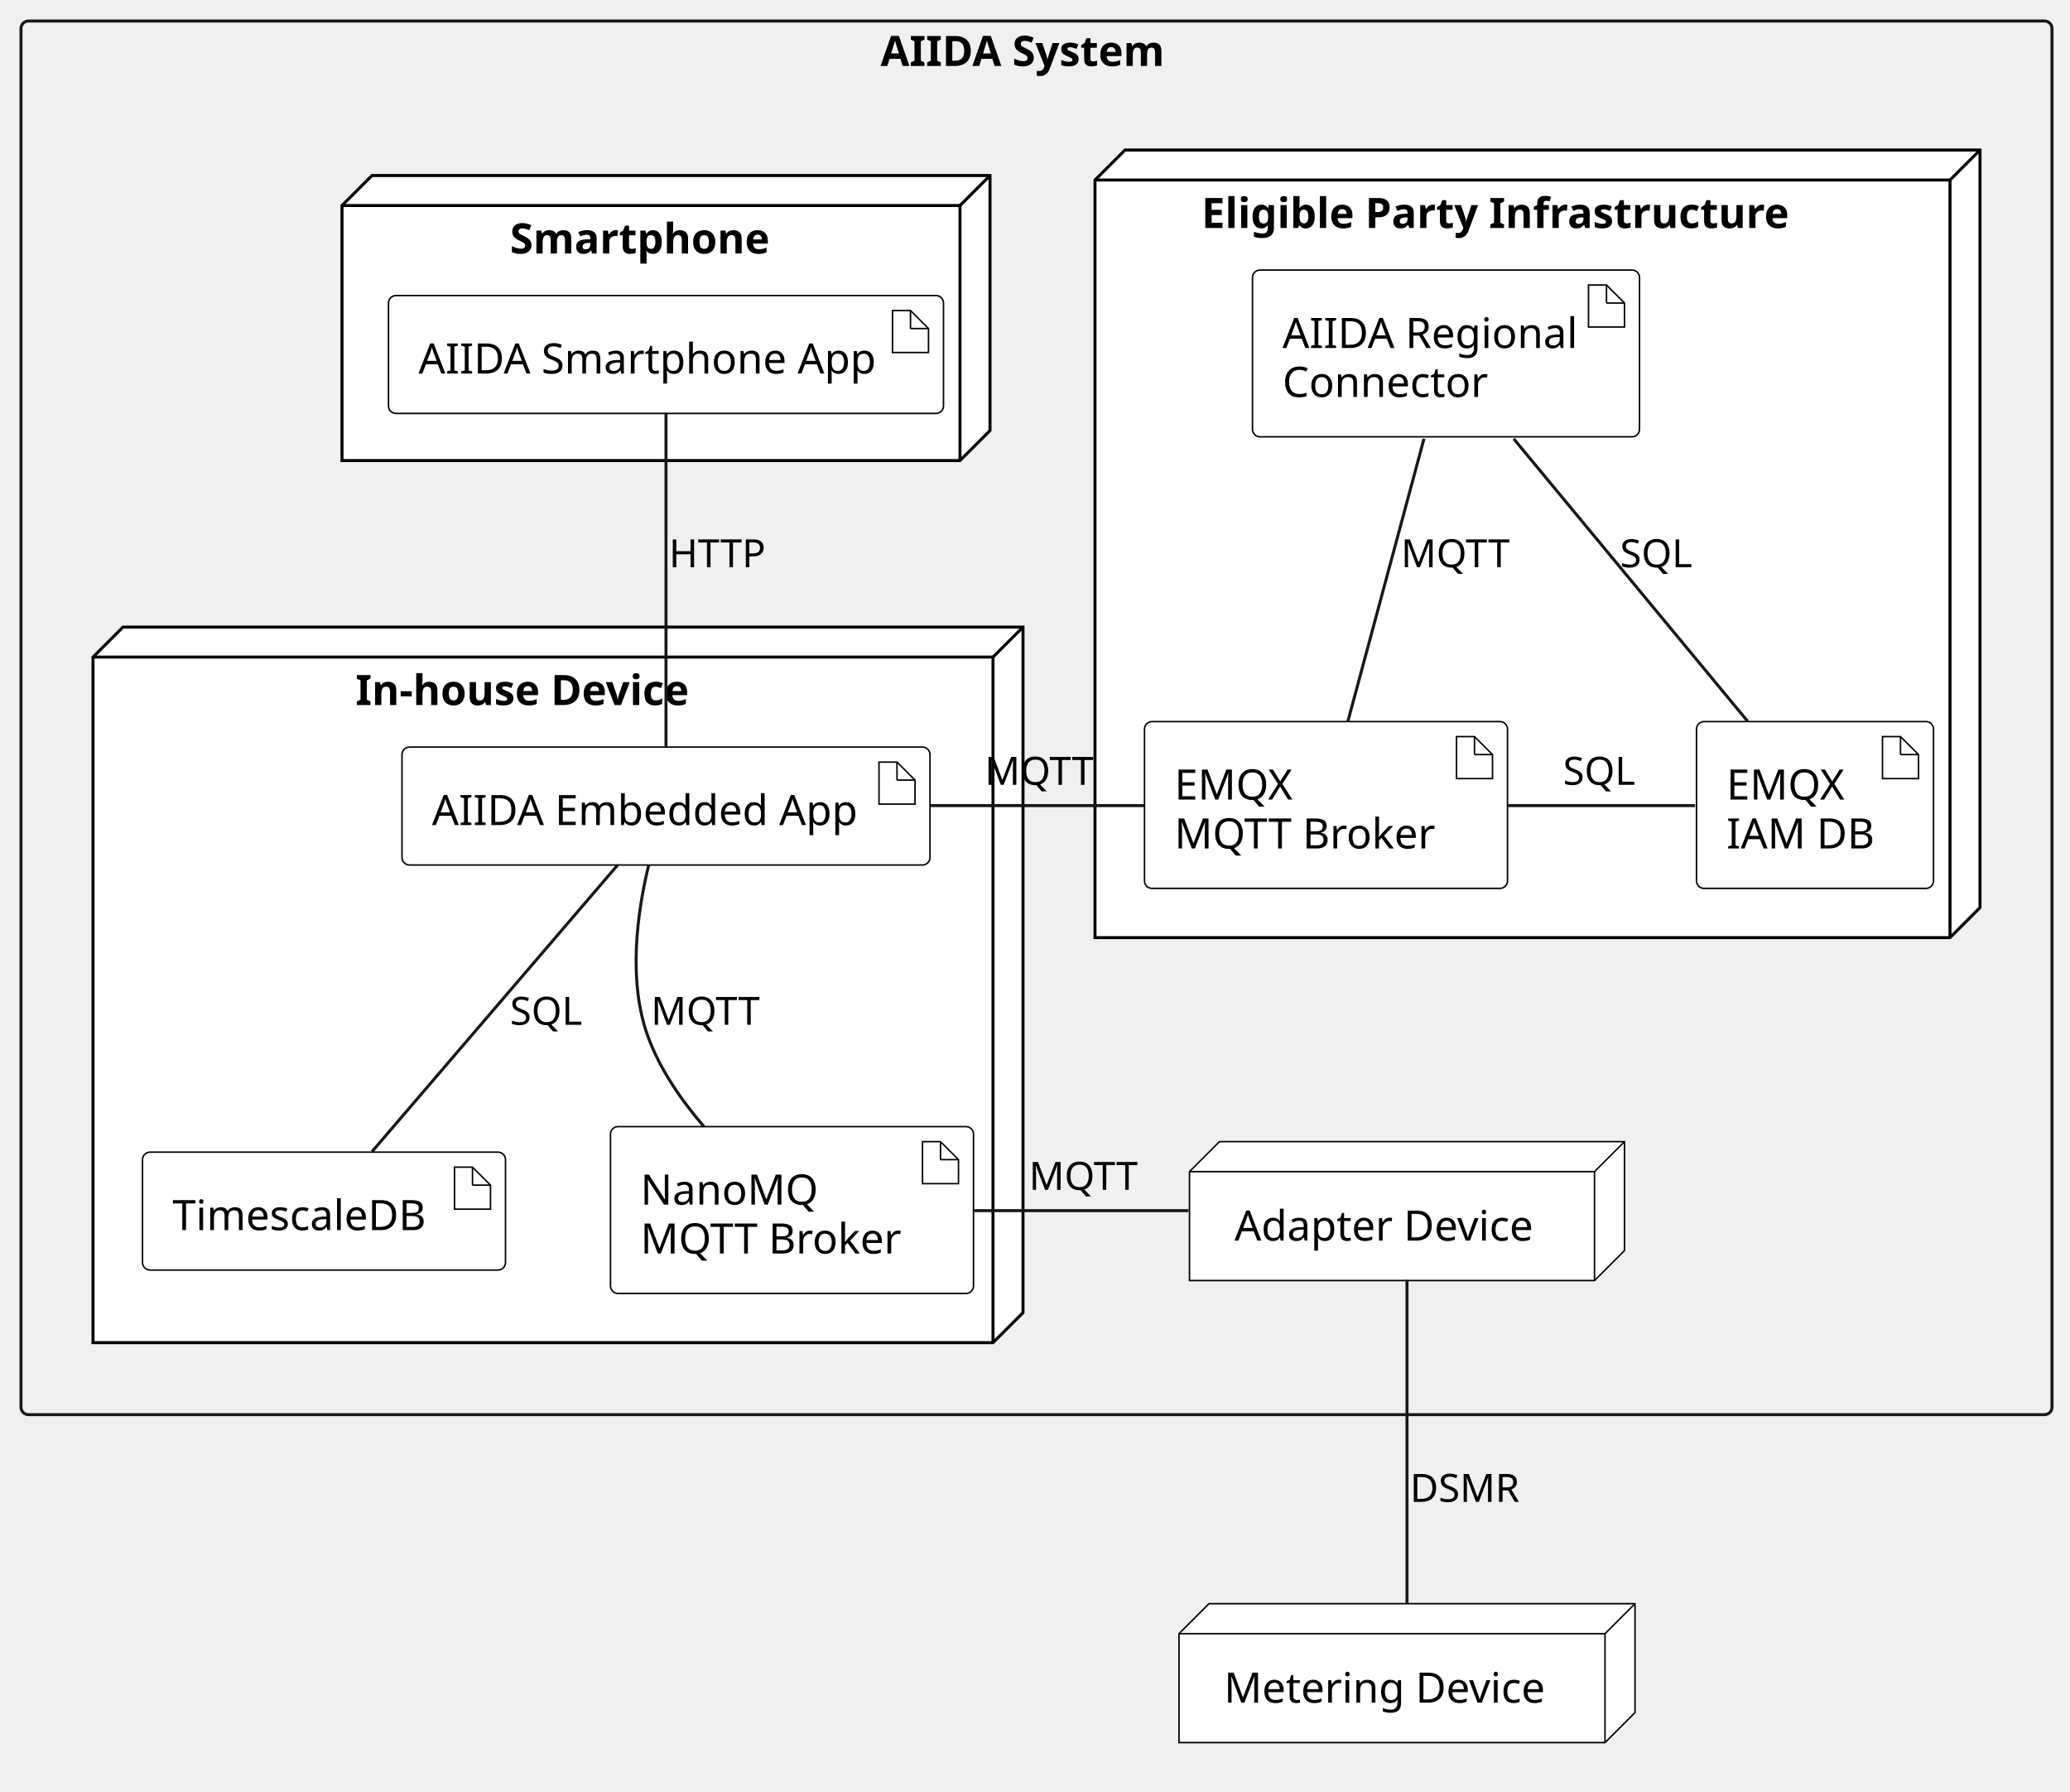
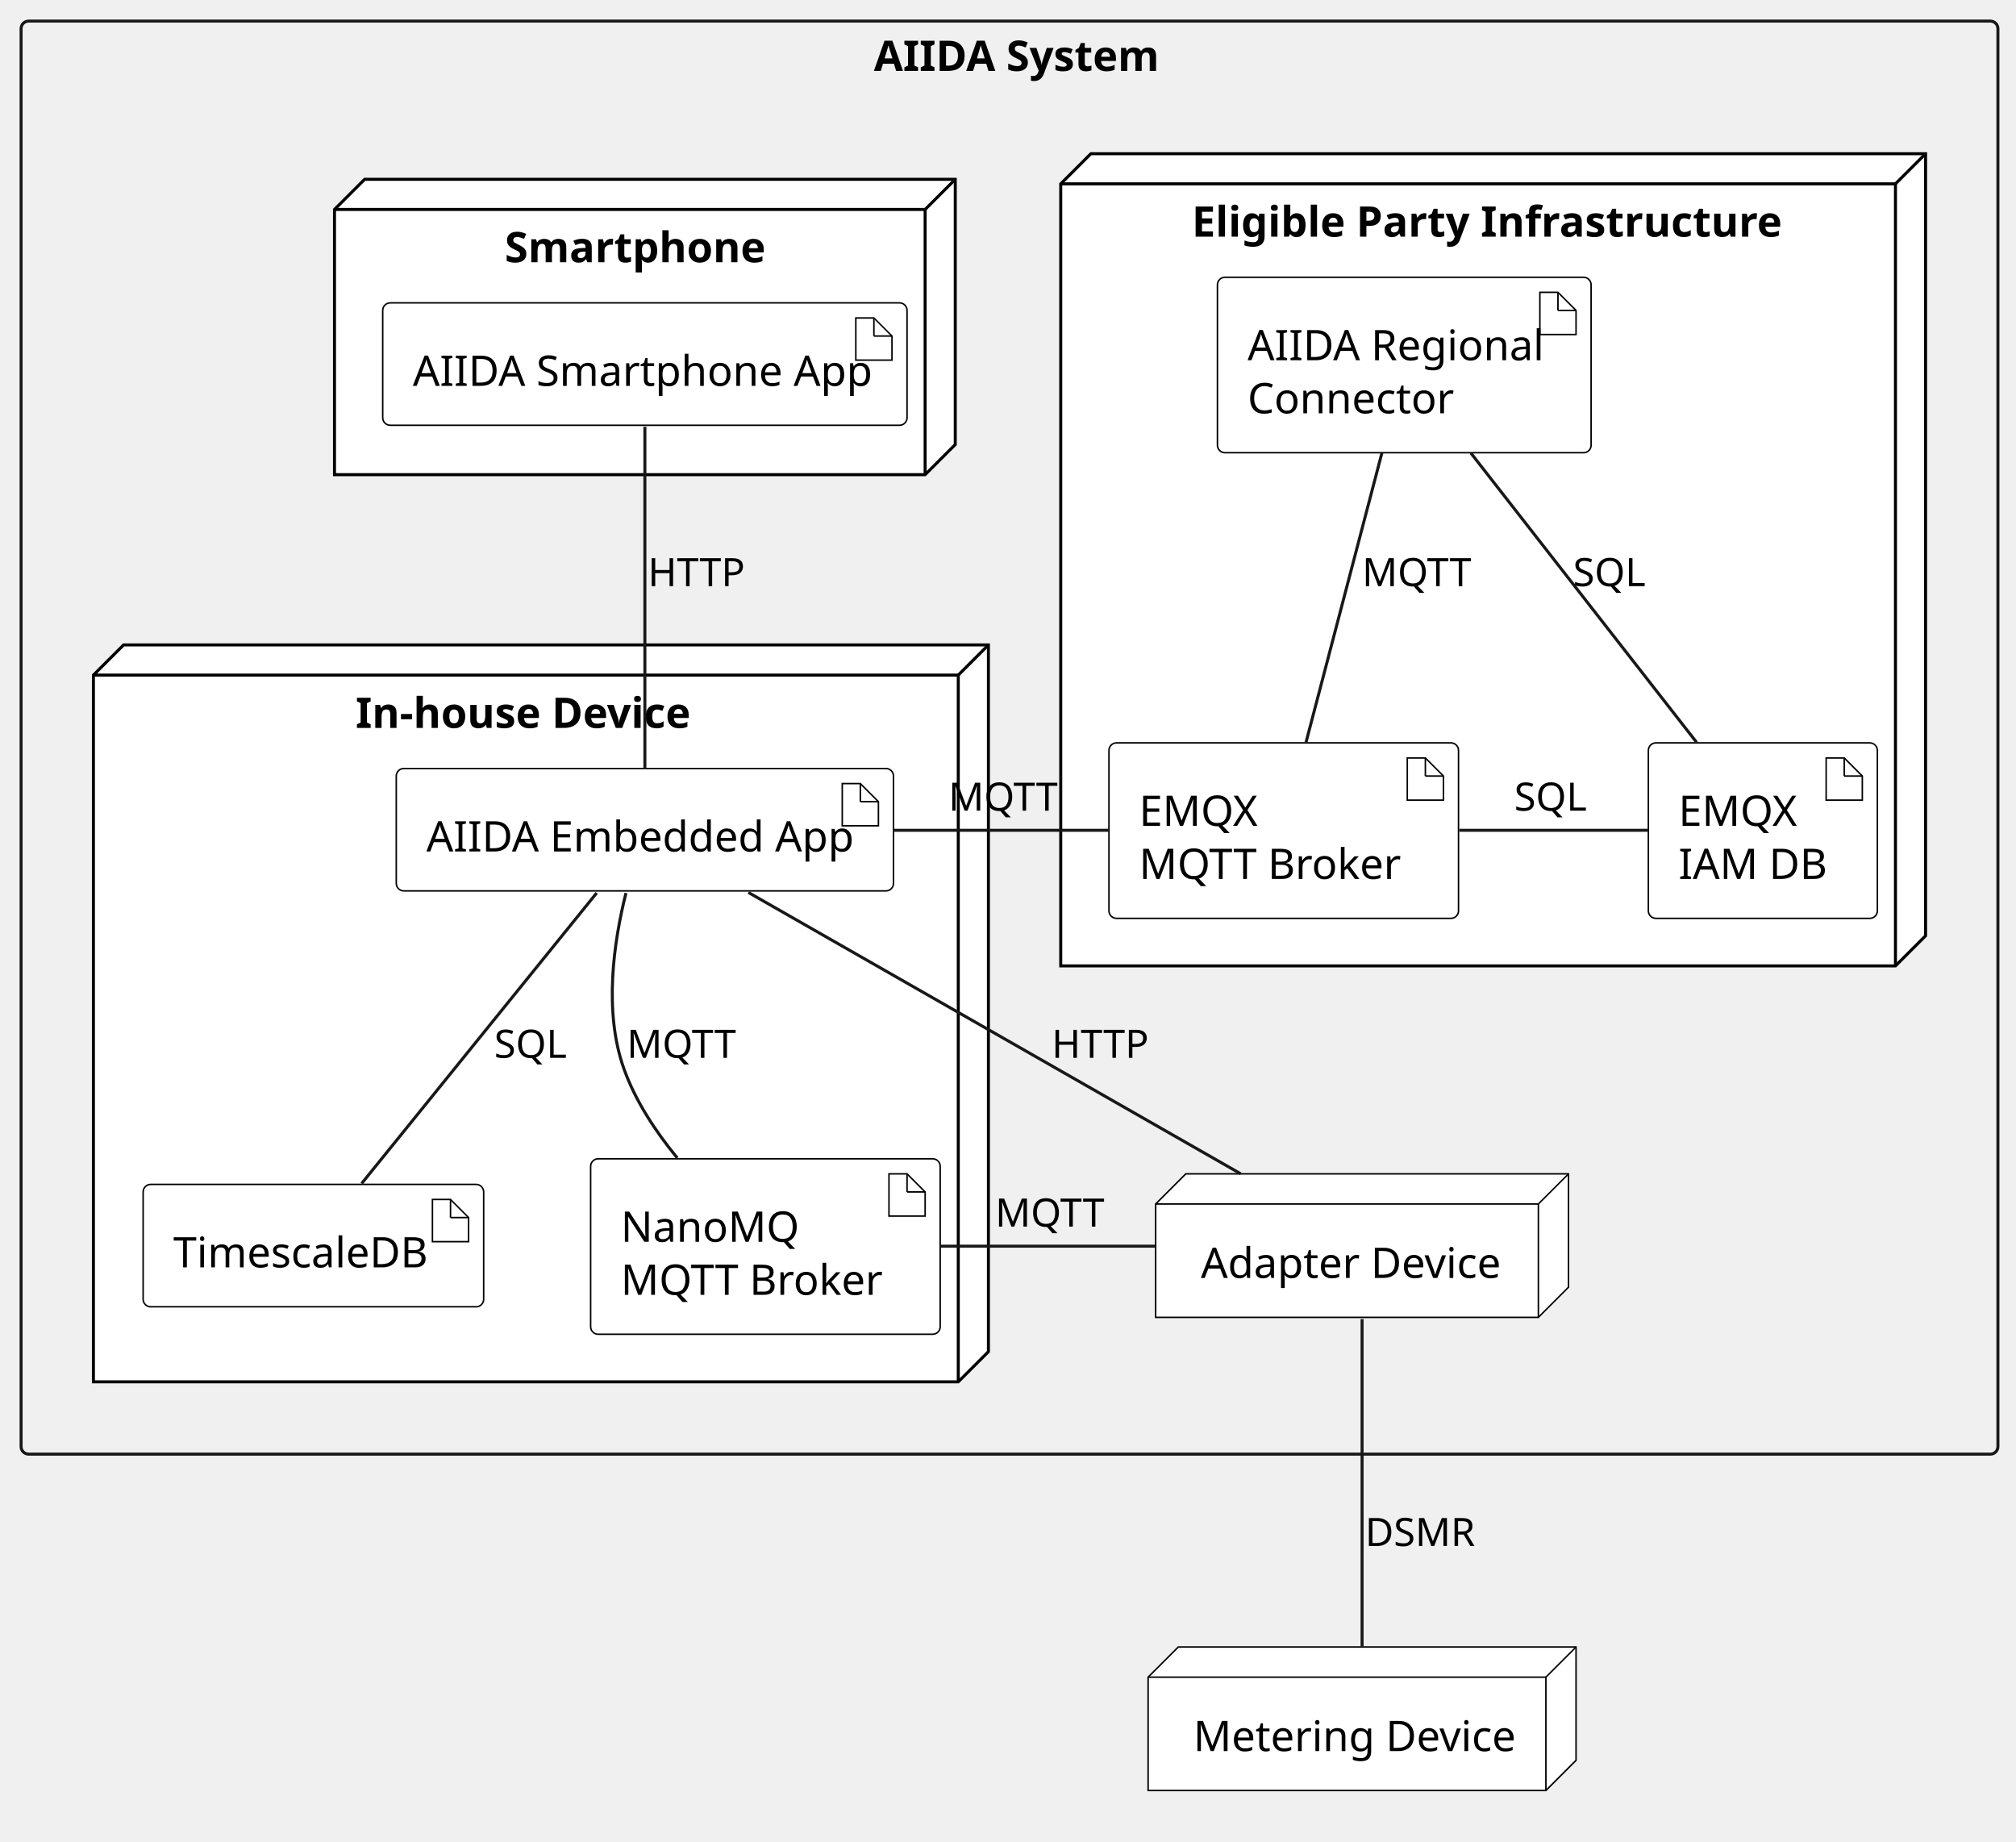
- <svg xmlns="http://www.w3.org/2000/svg" contentStyleType="text/css" height="597px" preserveAspectRatio="none" style="width:690px;height:597px;background:#FFFFFF;" version="1.1" viewBox="0 0 690 597" width="690px" zoomAndPan="magnify">
+ <svg xmlns="http://www.w3.org/2000/svg" contentStyleType="text/css" height="611px" preserveAspectRatio="none" style="width:669px;height:611px;background:#FFFFFF;" version="1.1" viewBox="0 0 669 611" width="669px" zoomAndPan="magnify">
  <defs />
  <g>
    <g id="cluster_AIIDA System">
-       <rect fill="none" height="464.5" rx="2.5" ry="2.5" style="stroke:#181818;stroke-width:1.0;" width="677" x="7" y="7" />
-       <text fill="#000000" font-family="sans-serif" font-size="14" font-weight="bold" lengthAdjust="spacing" textLength="104" x="293.5" y="21.995">AIIDA System</text>
+       <rect fill="none" height="475.5" rx="2.5" ry="2.5" style="stroke:#181818;stroke-width:1.0;" width="656" x="7" y="7" />
+       <text fill="#000000" font-family="sans-serif" font-size="14" font-weight="bold" lengthAdjust="spacing" textLength="90" x="290" y="23.533">AIIDA System</text>
    </g>
    <g id="cluster_epInfra">
-       <polygon fill="#FFFFFF" points="365,60,375,50,660,50,660,302.5,650,312.5,365,312.5,365,60" style="stroke:#000000;stroke-width:1.0;" />
-       <line style="stroke:#000000;stroke-width:1.0;" x1="650" x2="660" y1="60" y2="50" />
-       <line style="stroke:#000000;stroke-width:1.0;" x1="365" x2="650" y1="60" y2="60" />
-       <line style="stroke:#000000;stroke-width:1.0;" x1="650" x2="650" y1="60" y2="312.5" />
-       <text fill="#000000" font-family="sans-serif" font-size="14" font-weight="bold" lengthAdjust="spacing" textLength="216" x="400.5" y="75.995">Eligible Party Infrastructure</text>
+       <polygon fill="#FFFFFF" points="352,61,362,51,639,51,639,310.5,629,320.5,352,320.5,352,61" style="stroke:#000000;stroke-width:1.0;" />
+       <line style="stroke:#000000;stroke-width:1.0;" x1="629" x2="639" y1="61" y2="51" />
+       <line style="stroke:#000000;stroke-width:1.0;" x1="352" x2="629" y1="61" y2="61" />
+       <line style="stroke:#000000;stroke-width:1.0;" x1="629" x2="629" y1="61" y2="320.5" />
+       <text fill="#000000" font-family="sans-serif" font-size="14" font-weight="bold" lengthAdjust="spacing" textLength="192" x="395.5" y="78.533">Eligible Party Infrastructure</text>
    </g>
    <g id="cluster_smartphone">
-       <polygon fill="#FFFFFF" points="114,68.5,124,58.5,330,58.5,330,143.5,320,153.5,114,153.5,114,68.5" style="stroke:#000000;stroke-width:1.0;" />
-       <line style="stroke:#000000;stroke-width:1.0;" x1="320" x2="330" y1="68.5" y2="58.5" />
-       <line style="stroke:#000000;stroke-width:1.0;" x1="114" x2="320" y1="68.5" y2="68.5" />
-       <line style="stroke:#000000;stroke-width:1.0;" x1="320" x2="320" y1="68.5" y2="153.5" />
-       <text fill="#000000" font-family="sans-serif" font-size="14" font-weight="bold" lengthAdjust="spacing" textLength="96" x="170" y="84.495">Smartphone</text>
+       <polygon fill="#FFFFFF" points="111,69.5,121,59.5,317,59.5,317,147.5,307,157.5,111,157.5,111,69.5" style="stroke:#000000;stroke-width:1.0;" />
+       <line style="stroke:#000000;stroke-width:1.0;" x1="307" x2="317" y1="69.5" y2="59.5" />
+       <line style="stroke:#000000;stroke-width:1.0;" x1="111" x2="307" y1="69.5" y2="69.5" />
+       <line style="stroke:#000000;stroke-width:1.0;" x1="307" x2="307" y1="69.5" y2="157.5" />
+       <text fill="#000000" font-family="sans-serif" font-size="14" font-weight="bold" lengthAdjust="spacing" textLength="85" x="167.5" y="87.033">Smartphone</text>
    </g>
    <g id="cluster_aiida">
-       <polygon fill="#FFFFFF" points="31,219,41,209,341,209,341,437.5,331,447.5,31,447.5,31,219" style="stroke:#000000;stroke-width:1.0;" />
-       <line style="stroke:#000000;stroke-width:1.0;" x1="331" x2="341" y1="219" y2="209" />
-       <line style="stroke:#000000;stroke-width:1.0;" x1="31" x2="331" y1="219" y2="219" />
-       <line style="stroke:#000000;stroke-width:1.0;" x1="331" x2="331" y1="219" y2="447.5" />
-       <text fill="#000000" font-family="sans-serif" font-size="14" font-weight="bold" lengthAdjust="spacing" textLength="127" x="118.5" y="234.995">In-house Device</text>
+       <polygon fill="#FFFFFF" points="31,224,41,214,328,214,328,448.5,318,458.5,31,458.5,31,224" style="stroke:#000000;stroke-width:1.0;" />
+       <line style="stroke:#000000;stroke-width:1.0;" x1="318" x2="328" y1="224" y2="214" />
+       <line style="stroke:#000000;stroke-width:1.0;" x1="31" x2="318" y1="224" y2="224" />
+       <line style="stroke:#000000;stroke-width:1.0;" x1="318" x2="318" y1="224" y2="458.5" />
+       <text fill="#000000" font-family="sans-serif" font-size="14" font-weight="bold" lengthAdjust="spacing" textLength="115" x="118" y="241.533">In-house Device</text>
    </g>
    <g id="elem_adapterDevice">
-       <polygon fill="#FFFFFF" points="396.5,390.5,406.5,380.5,541.5,380.5,541.5,416.797,531.5,426.797,396.5,426.797,396.5,390.5" style="stroke:#000000;stroke-width:0.5;" />
-       <line style="stroke:#000000;stroke-width:0.5;" x1="531.5" x2="541.5" y1="390.5" y2="380.5" />
-       <line style="stroke:#000000;stroke-width:0.5;" x1="396.5" x2="531.5" y1="390.5" y2="390.5" />
-       <line style="stroke:#000000;stroke-width:0.5;" x1="531.5" x2="531.5" y1="390.5" y2="426.797" />
-       <text fill="#000000" font-family="sans-serif" font-size="14" lengthAdjust="spacing" textLength="105" x="411.5" y="413.495">Adapter Device</text>
+       <polygon fill="#FFFFFF" points="383.5,399.5,393.5,389.5,520.5,389.5,520.5,427.109,510.5,437.109,383.5,437.109,383.5,399.5" style="stroke:#000000;stroke-width:0.5;" />
+       <line style="stroke:#000000;stroke-width:0.5;" x1="510.5" x2="520.5" y1="399.5" y2="389.5" />
+       <line style="stroke:#000000;stroke-width:0.5;" x1="383.5" x2="510.5" y1="399.5" y2="399.5" />
+       <line style="stroke:#000000;stroke-width:0.5;" x1="510.5" x2="510.5" y1="399.5" y2="437.109" />
+       <text fill="#000000" font-family="sans-serif" font-size="14" lengthAdjust="spacing" textLength="97" x="398.5" y="424.033">Adapter Device</text>
    </g>
    <g id="elem_regcon">
-       <rect fill="none" height="55.594" rx="2.5" ry="2.5" style="stroke:#000000;stroke-width:0.5;" width="129" x="417.5" y="90" />
-       <polygon fill="none" points="529.5,95,529.5,109,541.5,109,541.5,101,535.5,95,529.5,95" style="stroke:#000000;stroke-width:0.5;" />
-       <line style="stroke:#000000;stroke-width:0.5;" x1="535.5" x2="535.5" y1="95" y2="101" />
-       <line style="stroke:#000000;stroke-width:0.5;" x1="541.5" x2="535.5" y1="101" y2="101" />
-       <text fill="#000000" font-family="sans-serif" font-size="14" lengthAdjust="spacing" textLength="99" x="427.5" y="115.995">AIIDA Regional</text>
-       <text fill="#000000" font-family="sans-serif" font-size="14" lengthAdjust="spacing" textLength="73" x="427.5" y="132.292">Connector</text>
+       <rect fill="none" height="58.219" rx="2.5" ry="2.5" style="stroke:#000000;stroke-width:0.5;" width="124" x="404" y="92" />
+       <polygon fill="none" points="511,97,511,111,523,111,523,103,517,97,511,97" style="stroke:#000000;stroke-width:0.5;" />
+       <line style="stroke:#000000;stroke-width:0.5;" x1="517" x2="517" y1="97" y2="103" />
+       <line style="stroke:#000000;stroke-width:0.5;" x1="523" x2="517" y1="103" y2="103" />
+       <text fill="#000000" font-family="sans-serif" font-size="14" lengthAdjust="spacing" textLength="94" x="414" y="119.533">AIIDA Regional</text>
+       <text fill="#000000" font-family="sans-serif" font-size="14" lengthAdjust="spacing" textLength="66" x="414" y="137.143">Connector</text>
    </g>
    <g id="elem_broker">
-       <rect fill="none" height="55.594" rx="2.5" ry="2.5" style="stroke:#000000;stroke-width:0.5;" width="121" x="381.5" y="240.5" />
-       <polygon fill="none" points="485.5,245.5,485.5,259.5,497.5,259.5,497.5,251.5,491.5,245.5,485.5,245.5" style="stroke:#000000;stroke-width:0.5;" />
-       <line style="stroke:#000000;stroke-width:0.5;" x1="491.5" x2="491.5" y1="245.5" y2="251.5" />
-       <line style="stroke:#000000;stroke-width:0.5;" x1="497.5" x2="491.5" y1="251.5" y2="251.5" />
-       <text fill="#000000" font-family="sans-serif" font-size="14" lengthAdjust="spacing" textLength="41" x="391.5" y="266.495">EMQX</text>
-       <text fill="#000000" font-family="sans-serif" font-size="14" lengthAdjust="spacing" textLength="91" x="391.5" y="282.792">MQTT Broker</text>
+       <rect fill="none" height="58.219" rx="2.5" ry="2.5" style="stroke:#000000;stroke-width:0.5;" width="116" x="368" y="246.5" />
+       <polygon fill="none" points="467,251.5,467,265.5,479,265.5,479,257.5,473,251.5,467,251.5" style="stroke:#000000;stroke-width:0.5;" />
+       <line style="stroke:#000000;stroke-width:0.5;" x1="473" x2="473" y1="251.5" y2="257.5" />
+       <line style="stroke:#000000;stroke-width:0.5;" x1="479" x2="473" y1="257.5" y2="257.5" />
+       <text fill="#000000" font-family="sans-serif" font-size="14" lengthAdjust="spacing" textLength="39" x="378" y="274.033">EMQX</text>
+       <text fill="#000000" font-family="sans-serif" font-size="14" lengthAdjust="spacing" textLength="86" x="378" y="291.643">MQTT Broker</text>
    </g>
    <g id="elem_emqxiam">
-       <rect fill="none" height="55.594" rx="2.5" ry="2.5" style="stroke:#000000;stroke-width:0.5;" width="79" x="565.5" y="240.5" />
-       <polygon fill="none" points="627.5,245.5,627.5,259.5,639.5,259.5,639.5,251.5,633.5,245.5,627.5,245.5" style="stroke:#000000;stroke-width:0.5;" />
-       <line style="stroke:#000000;stroke-width:0.5;" x1="633.5" x2="633.5" y1="245.5" y2="251.5" />
-       <line style="stroke:#000000;stroke-width:0.5;" x1="639.5" x2="633.5" y1="251.5" y2="251.5" />
-       <text fill="#000000" font-family="sans-serif" font-size="14" lengthAdjust="spacing" textLength="41" x="575.5" y="266.495">EMQX</text>
-       <text fill="#000000" font-family="sans-serif" font-size="14" lengthAdjust="spacing" textLength="49" x="575.5" y="282.792">IAM DB</text>
+       <rect fill="none" height="58.219" rx="2.5" ry="2.5" style="stroke:#000000;stroke-width:0.5;" width="76" x="547" y="246.5" />
+       <polygon fill="none" points="606,251.5,606,265.5,618,265.5,618,257.5,612,251.5,606,251.5" style="stroke:#000000;stroke-width:0.5;" />
+       <line style="stroke:#000000;stroke-width:0.5;" x1="612" x2="612" y1="251.5" y2="257.5" />
+       <line style="stroke:#000000;stroke-width:0.5;" x1="618" x2="612" y1="257.5" y2="257.5" />
+       <text fill="#000000" font-family="sans-serif" font-size="14" lengthAdjust="spacing" textLength="39" x="557" y="274.033">EMQX</text>
+       <text fill="#000000" font-family="sans-serif" font-size="14" lengthAdjust="spacing" textLength="46" x="557" y="291.643">IAM DB</text>
    </g>
    <g id="elem_app">
-       <rect fill="none" height="39.297" rx="2.5" ry="2.5" style="stroke:#000000;stroke-width:0.5;" width="185" x="129.5" y="98.5" />
-       <polygon fill="none" points="297.5,103.5,297.5,117.5,309.5,117.5,309.5,109.5,303.5,103.5,297.5,103.5" style="stroke:#000000;stroke-width:0.5;" />
-       <line style="stroke:#000000;stroke-width:0.5;" x1="303.5" x2="303.5" y1="103.5" y2="109.5" />
-       <line style="stroke:#000000;stroke-width:0.5;" x1="309.5" x2="303.5" y1="109.5" y2="109.5" />
-       <text fill="#000000" font-family="sans-serif" font-size="14" lengthAdjust="spacing" textLength="155" x="139.5" y="124.495">AIIDA Smartphone App</text>
+       <rect fill="none" height="40.609" rx="2.5" ry="2.5" style="stroke:#000000;stroke-width:0.5;" width="174" x="127" y="100.5" />
+       <polygon fill="none" points="284,105.5,284,119.5,296,119.5,296,111.5,290,105.5,284,105.5" style="stroke:#000000;stroke-width:0.5;" />
+       <line style="stroke:#000000;stroke-width:0.5;" x1="290" x2="290" y1="105.5" y2="111.5" />
+       <line style="stroke:#000000;stroke-width:0.5;" x1="296" x2="290" y1="111.5" y2="111.5" />
+       <text fill="#000000" font-family="sans-serif" font-size="14" lengthAdjust="spacing" textLength="144" x="137" y="128.033">AIIDA Smartphone App</text>
    </g>
    <g id="elem_embapp">
-       <rect fill="none" height="39.297" rx="2.5" ry="2.5" style="stroke:#000000;stroke-width:0.5;" width="176" x="134" y="249" />
-       <polygon fill="none" points="293,254,293,268,305,268,305,260,299,254,293,254" style="stroke:#000000;stroke-width:0.5;" />
-       <line style="stroke:#000000;stroke-width:0.5;" x1="299" x2="299" y1="254" y2="260" />
-       <line style="stroke:#000000;stroke-width:0.5;" x1="305" x2="299" y1="260" y2="260" />
-       <text fill="#000000" font-family="sans-serif" font-size="14" lengthAdjust="spacing" textLength="146" x="144" y="274.995">AIIDA Embedded App</text>
+       <rect fill="none" height="40.609" rx="2.5" ry="2.5" style="stroke:#000000;stroke-width:0.5;" width="165" x="131.5" y="255" />
+       <polygon fill="none" points="279.5,260,279.5,274,291.5,274,291.5,266,285.5,260,279.5,260" style="stroke:#000000;stroke-width:0.5;" />
+       <line style="stroke:#000000;stroke-width:0.5;" x1="285.5" x2="285.5" y1="260" y2="266" />
+       <line style="stroke:#000000;stroke-width:0.5;" x1="291.5" x2="285.5" y1="266" y2="266" />
+       <text fill="#000000" font-family="sans-serif" font-size="14" lengthAdjust="spacing" textLength="135" x="141.5" y="282.533">AIIDA Embedded App</text>
    </g>
    <g id="elem_nano">
-       <rect fill="none" height="55.594" rx="2.5" ry="2.5" style="stroke:#000000;stroke-width:0.5;" width="121" x="203.5" y="375.5" />
-       <polygon fill="none" points="307.5,380.5,307.5,394.5,319.5,394.5,319.5,386.5,313.5,380.5,307.5,380.5" style="stroke:#000000;stroke-width:0.5;" />
-       <line style="stroke:#000000;stroke-width:0.5;" x1="313.5" x2="313.5" y1="380.5" y2="386.5" />
-       <line style="stroke:#000000;stroke-width:0.5;" x1="319.5" x2="313.5" y1="386.5" y2="386.5" />
-       <text fill="#000000" font-family="sans-serif" font-size="14" lengthAdjust="spacing" textLength="59" x="213.5" y="401.495">NanoMQ</text>
-       <text fill="#000000" font-family="sans-serif" font-size="14" lengthAdjust="spacing" textLength="91" x="213.5" y="417.792">MQTT Broker</text>
+       <rect fill="none" height="58.219" rx="2.5" ry="2.5" style="stroke:#000000;stroke-width:0.5;" width="116" x="196" y="384.5" />
+       <polygon fill="none" points="295,389.5,295,403.5,307,403.5,307,395.5,301,389.5,295,389.5" style="stroke:#000000;stroke-width:0.5;" />
+       <line style="stroke:#000000;stroke-width:0.5;" x1="301" x2="301" y1="389.5" y2="395.5" />
+       <line style="stroke:#000000;stroke-width:0.5;" x1="307" x2="301" y1="395.5" y2="395.5" />
+       <text fill="#000000" font-family="sans-serif" font-size="14" lengthAdjust="spacing" textLength="55" x="206" y="412.033">NanoMQ</text>
+       <text fill="#000000" font-family="sans-serif" font-size="14" lengthAdjust="spacing" textLength="86" x="206" y="429.643">MQTT Broker</text>
    </g>
    <g id="elem_db">
-       <rect fill="none" height="39.297" rx="2.5" ry="2.5" style="stroke:#000000;stroke-width:0.5;" width="121" x="47.5" y="384" />
-       <polygon fill="none" points="151.5,389,151.5,403,163.5,403,163.5,395,157.5,389,151.5,389" style="stroke:#000000;stroke-width:0.5;" />
-       <line style="stroke:#000000;stroke-width:0.5;" x1="157.5" x2="157.5" y1="389" y2="395" />
-       <line style="stroke:#000000;stroke-width:0.5;" x1="163.5" x2="157.5" y1="395" y2="395" />
-       <text fill="#000000" font-family="sans-serif" font-size="14" lengthAdjust="spacing" textLength="91" x="57.5" y="409.995">TimescaleDB</text>
+       <rect fill="none" height="40.609" rx="2.5" ry="2.5" style="stroke:#000000;stroke-width:0.5;" width="113" x="47.5" y="393" />
+       <polygon fill="none" points="143.5,398,143.5,412,155.5,412,155.5,404,149.5,398,143.5,398" style="stroke:#000000;stroke-width:0.5;" />
+       <line style="stroke:#000000;stroke-width:0.5;" x1="149.5" x2="149.5" y1="398" y2="404" />
+       <line style="stroke:#000000;stroke-width:0.5;" x1="155.5" x2="149.5" y1="404" y2="404" />
+       <text fill="#000000" font-family="sans-serif" font-size="14" lengthAdjust="spacing" textLength="83" x="57.5" y="420.533">TimescaleDB</text>
    </g>
    <g id="elem_smartmeter">
-       <polygon fill="#FFFFFF" points="393,544.5,403,534.5,545,534.5,545,570.797,535,580.797,393,580.797,393,544.5" style="stroke:#000000;stroke-width:0.5;" />
-       <line style="stroke:#000000;stroke-width:0.5;" x1="535" x2="545" y1="544.5" y2="534.5" />
-       <line style="stroke:#000000;stroke-width:0.5;" x1="393" x2="535" y1="544.5" y2="544.5" />
-       <line style="stroke:#000000;stroke-width:0.5;" x1="535" x2="535" y1="544.5" y2="580.797" />
-       <text fill="#000000" font-family="sans-serif" font-size="14" lengthAdjust="spacing" textLength="112" x="408" y="567.495">Metering Device</text>
+       <polygon fill="#FFFFFF" points="381,556.5,391,546.5,523,546.5,523,584.109,513,594.109,381,594.109,381,556.5" style="stroke:#000000;stroke-width:0.5;" />
+       <line style="stroke:#000000;stroke-width:0.5;" x1="513" x2="523" y1="556.5" y2="546.5" />
+       <line style="stroke:#000000;stroke-width:0.5;" x1="381" x2="513" y1="556.5" y2="556.5" />
+       <line style="stroke:#000000;stroke-width:0.5;" x1="513" x2="513" y1="556.5" y2="594.109" />
+       <text fill="#000000" font-family="sans-serif" font-size="14" lengthAdjust="spacing" textLength="102" x="396" y="581.033">Metering Device</text>
    </g>
    <g id="link_broker_emqxiam">
-       <path d="M502.7,268.5 C523.51,268.5 546.27,268.5 565.03,268.5 " fill="none" id="broker-emqxiam" style="stroke:#181818;stroke-width:1.0;" />
-       <text fill="#000000" font-family="sans-serif" font-size="13" lengthAdjust="spacing" textLength="26" x="521" y="261.567">SQL</text>
+       <path d="M484.3,275.5 C505.22,275.5 528.25,275.5 547,275.5 " fill="none" id="broker-emqxiam" style="stroke:#181818;stroke-width:1.0;" />
+       <text fill="#000000" font-family="sans-serif" font-size="13" lengthAdjust="spacing" textLength="26" x="502.5" y="268.995">SQL</text>
    </g>
    <g id="link_regcon_broker">
-       <path d="M474.66,146.24 C467.45,173.03 456.49,213.7 449.29,240.44 " fill="none" id="regcon-broker" style="stroke:#181818;stroke-width:1.0;" />
-       <text fill="#000000" font-family="sans-serif" font-size="13" lengthAdjust="spacing" textLength="35" x="467" y="189.067">MQTT</text>
+       <path d="M458.57,150.33 C451.39,177.72 440.56,218.99 433.39,246.33 " fill="none" id="regcon-broker" style="stroke:#181818;stroke-width:1.0;" />
+       <text fill="#000000" font-family="sans-serif" font-size="13" lengthAdjust="spacing" textLength="35" x="452" y="194.495">MQTT</text>
    </g>
    <g id="link_regcon_emqxiam">
-       <path d="M504.56,146.24 C526.75,173.03 560.44,213.7 582.58,240.44 " fill="none" id="regcon-emqxiam" style="stroke:#181818;stroke-width:1.0;" />
-       <text fill="#000000" font-family="sans-serif" font-size="13" lengthAdjust="spacing" textLength="26" x="540" y="189.067">SQL</text>
+       <path d="M488.1,150.33 C509.48,177.72 541.68,218.99 563.01,246.33 " fill="none" id="regcon-emqxiam" style="stroke:#181818;stroke-width:1.0;" />
+       <text fill="#000000" font-family="sans-serif" font-size="13" lengthAdjust="spacing" textLength="26" x="522" y="194.495">SQL</text>
    </g>
    <g id="link_embapp_nano">
-       <path d="M216.26,288.21 C212.42,303.96 209.19,326.85 216,345.5 C219.99,356.44 227.11,366.73 234.66,375.48 " fill="none" id="embapp-nano" style="stroke:#181818;stroke-width:1.0;" />
-       <text fill="#000000" font-family="sans-serif" font-size="13" lengthAdjust="spacing" textLength="35" x="217" y="341.567">MQTT</text>
+       <path d="M207.73,296.31 C203.67,312.43 200.28,335.53 207,354.5 C210.81,365.25 217.55,375.46 224.76,384.24 " fill="none" id="embapp-nano" style="stroke:#181818;stroke-width:1.0;" />
+       <text fill="#000000" font-family="sans-serif" font-size="13" lengthAdjust="spacing" textLength="35" x="208" y="350.995">MQTT</text>
    </g>
    <g id="link_embapp_db">
-       <path d="M205.91,288.27 C184.18,313.62 145.69,358.52 124.01,383.82 " fill="none" id="embapp-db" style="stroke:#181818;stroke-width:1.0;" />
-       <text fill="#000000" font-family="sans-serif" font-size="13" lengthAdjust="spacing" textLength="26" x="170" y="341.567">SQL</text>
+       <path d="M198.01,296.28 C177.15,322.06 140.88,366.9 120.01,392.7 " fill="none" id="embapp-db" style="stroke:#181818;stroke-width:1.0;" />
+       <text fill="#000000" font-family="sans-serif" font-size="13" lengthAdjust="spacing" textLength="26" x="164" y="350.995">SQL</text>
    </g>
    <g id="link_app_embapp">
-       <path d="M222,137.51 C222,165.96 222,220.16 222,248.76 " fill="none" id="app-embapp" style="stroke:#181818;stroke-width:1.0;" />
-       <text fill="#000000" font-family="sans-serif" font-size="13" lengthAdjust="spacing" textLength="32" x="223" y="189.067">HTTP</text>
+       <path d="M214,141.62 C214,170.91 214,225.71 214,254.95 " fill="none" id="app-embapp" style="stroke:#181818;stroke-width:1.0;" />
+       <text fill="#000000" font-family="sans-serif" font-size="13" lengthAdjust="spacing" textLength="32" x="215" y="194.495">HTTP</text>
    </g>
    <g id="link_embapp_broker">
-       <path d="M310.21,268.5 C334.12,268.5 359.46,268.5 381.47,268.5 " fill="none" id="embapp-broker" style="stroke:#181818;stroke-width:1.0;" />
-       <text fill="#000000" font-family="sans-serif" font-size="13" lengthAdjust="spacing" textLength="35" x="328.25" y="261.567">MQTT</text>
+       <path d="M296.57,275.5 C320.41,275.5 345.9,275.5 367.91,275.5 " fill="none" id="embapp-broker" style="stroke:#181818;stroke-width:1.0;" />
+       <text fill="#000000" font-family="sans-serif" font-size="13" lengthAdjust="spacing" textLength="35" x="314.75" y="268.995">MQTT</text>
+     </g>
+     <g id="link_embapp_adapterDevice">
+       <path d="M248.35,296.13 C291.61,320.85 365.79,363.24 411.69,389.46 " fill="none" id="embapp-adapterDevice" style="stroke:#181818;stroke-width:1.0;" />
+       <text fill="#000000" font-family="sans-serif" font-size="13" lengthAdjust="spacing" textLength="32" x="349" y="350.995">HTTP</text>
    </g>
    <g id="link_nano_adapterDevice">
-       <path d="M324.67,403.5 C347.11,403.5 372.77,403.5 396.17,403.5 " fill="none" id="nano-adapterDevice" style="stroke:#181818;stroke-width:1.0;" />
-       <text fill="#000000" font-family="sans-serif" font-size="13" lengthAdjust="spacing" textLength="35" x="343" y="396.567">MQTT</text>
+       <path d="M312.07,413.5 C334.43,413.5 360.18,413.5 383.45,413.5 " fill="none" id="nano-adapterDevice" style="stroke:#181818;stroke-width:1.0;" />
+       <text fill="#000000" font-family="sans-serif" font-size="13" lengthAdjust="spacing" textLength="35" x="330.25" y="406.995">MQTT</text>
    </g>
    <g id="link_adapterDevice_smartmeter">
-       <path d="M469,426.6 C469,455.42 469,505.54 469,534.37 " fill="none" id="adapterDevice-smartmeter" style="stroke:#181818;stroke-width:1.0;" />
-       <text fill="#000000" font-family="sans-serif" font-size="13" lengthAdjust="spacing" textLength="38" x="470" y="500.567">DSMR</text>
+       <path d="M452,437.71 C452,467.01 452,517.13 452,546.39 " fill="none" id="adapterDevice-smartmeter" style="stroke:#181818;stroke-width:1.0;" />
+       <text fill="#000000" font-family="sans-serif" font-size="13" lengthAdjust="spacing" textLength="38" x="453" y="512.995">DSMR</text>
    </g>
  </g>
</svg>
